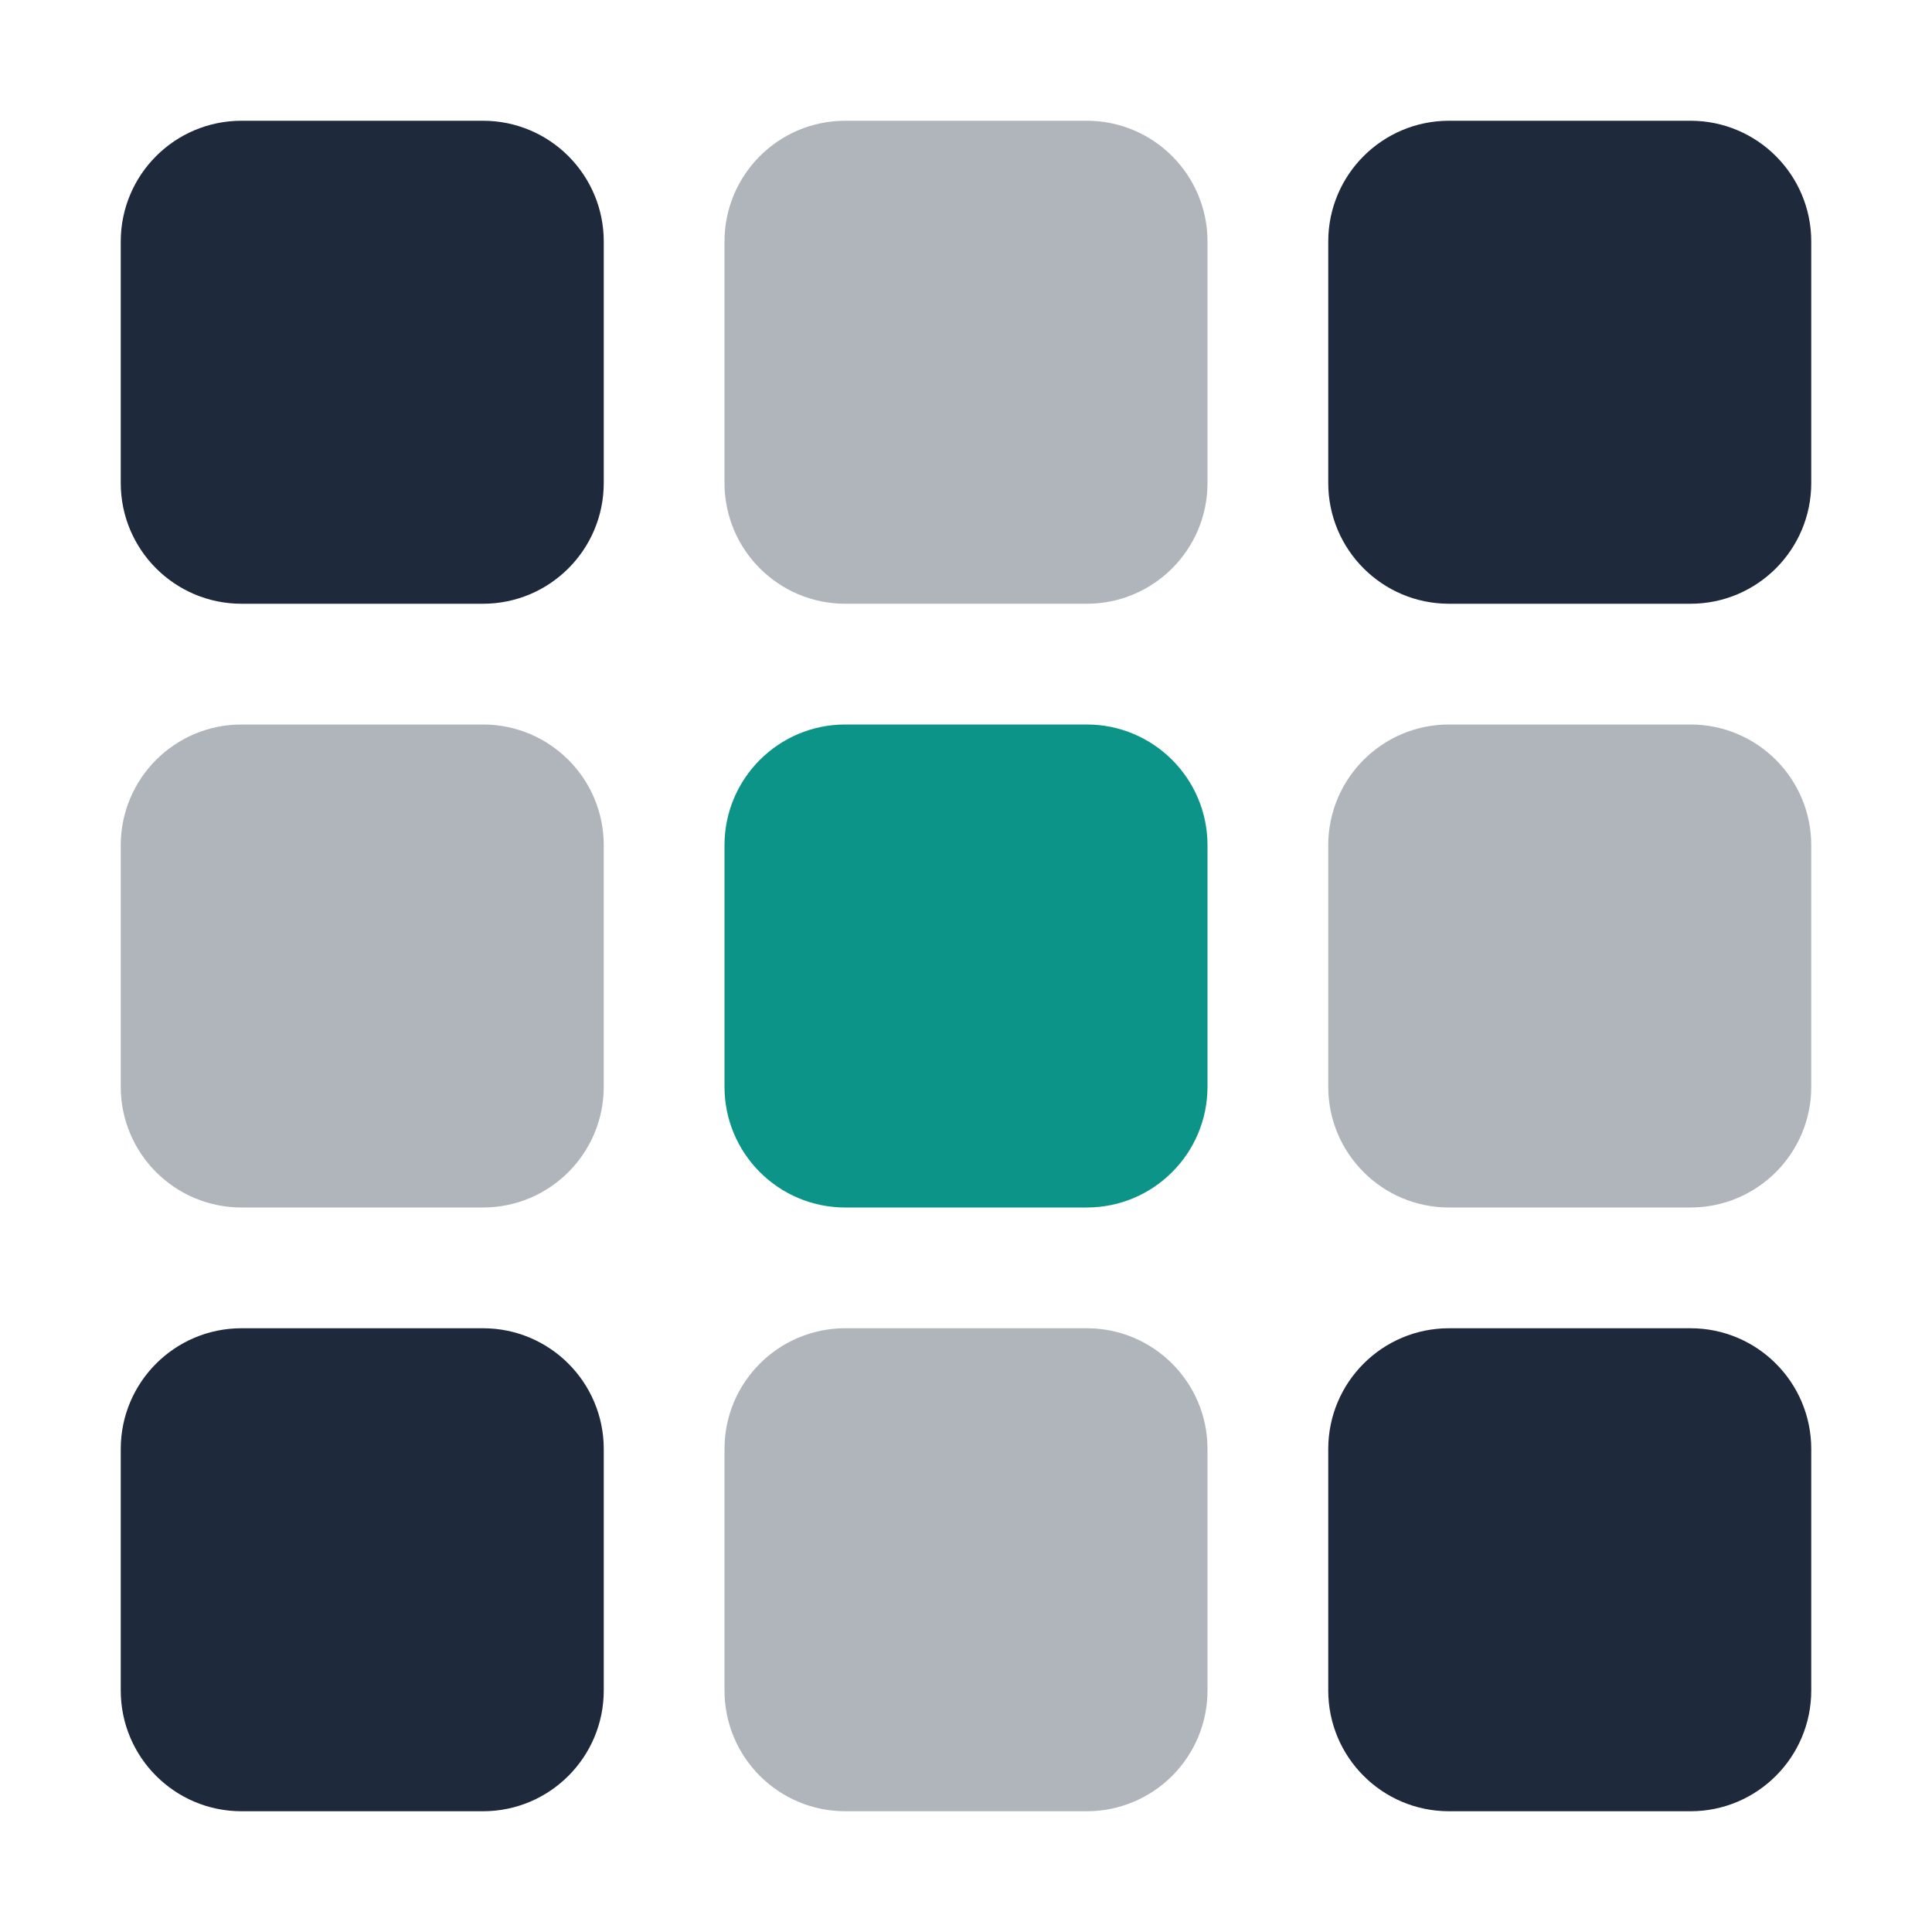
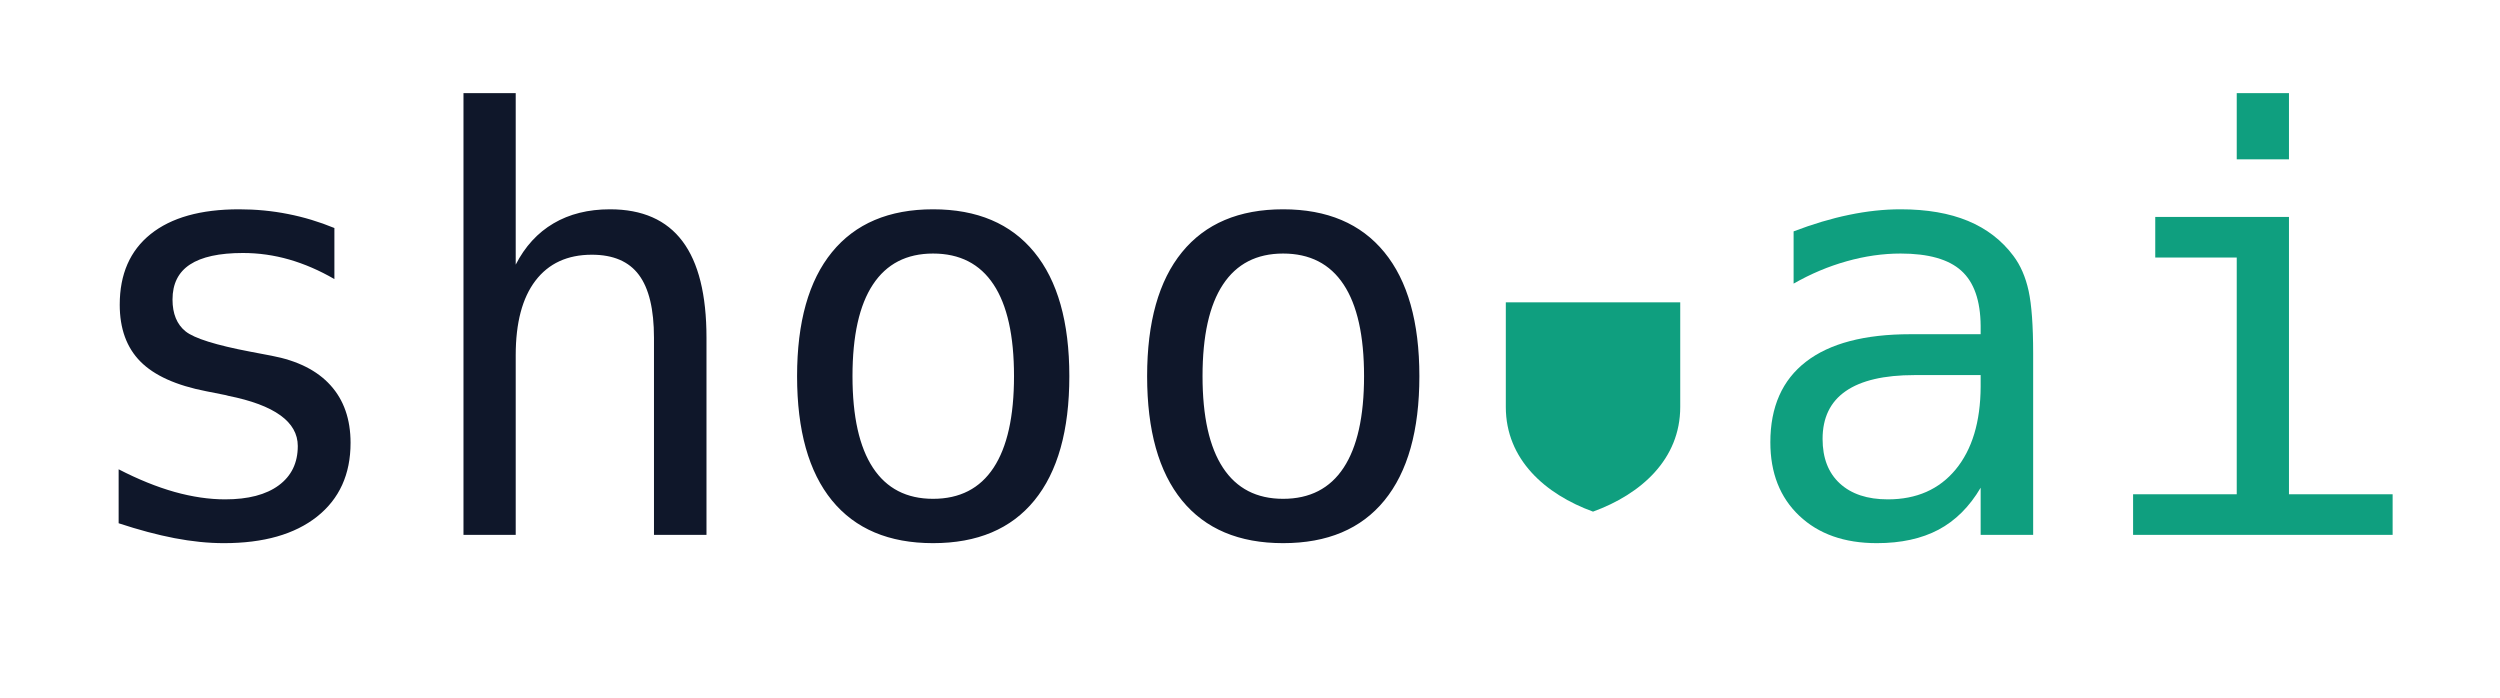
- <svg xmlns="http://www.w3.org/2000/svg" viewBox="0 0 32 32" width="32" height="32">
+ <svg xmlns="http://www.w3.org/2000/svg" viewBox="0 0 430 120" width="430" height="120">
  <style>
-     .c { fill: #1e293b; }
-     .a { fill: #0d9488; }
+     text { font-family: Menlo, "DejaVu Sans Mono", Consolas, monospace; font-size: 100px; }
+     .t { fill: #0f172a; }
+     .a { fill: #0f9f7f; }
    @media (prefers-color-scheme: dark) {
-       .c { fill: #e2e8f0; }
-       .a { fill: #2dd4bf; }
+       .t { fill: #e2e8f0; }
+       .a { fill: #2bd4a7; }
    }
  </style>
-   <rect class="c" x="2" y="2" width="8" height="8" rx="2" />
-   <rect class="c" x="12" y="2" width="8" height="8" rx="2" opacity=".35" />
-   <rect class="c" x="22" y="2" width="8" height="8" rx="2" />
-   <rect class="c" x="2" y="12" width="8" height="8" rx="2" opacity=".35" />
-   <rect class="a" x="12" y="12" width="8" height="8" rx="2" />
-   <rect class="c" x="22" y="12" width="8" height="8" rx="2" opacity=".35" />
-   <rect class="c" x="2" y="22" width="8" height="8" rx="2" />
-   <rect class="c" x="12" y="22" width="8" height="8" rx="2" opacity=".35" />
-   <rect class="c" x="22" y="22" width="8" height="8" rx="2" />
+   <text class="t" x="10" y="92">shoo</text>
+   <path class="a" d="M259 52H289V70C289 79 282.25 85 274 88C265.75 85 259 79 259 70Z" />
+   <text class="a" x="298" y="92">ai</text>
</svg>
